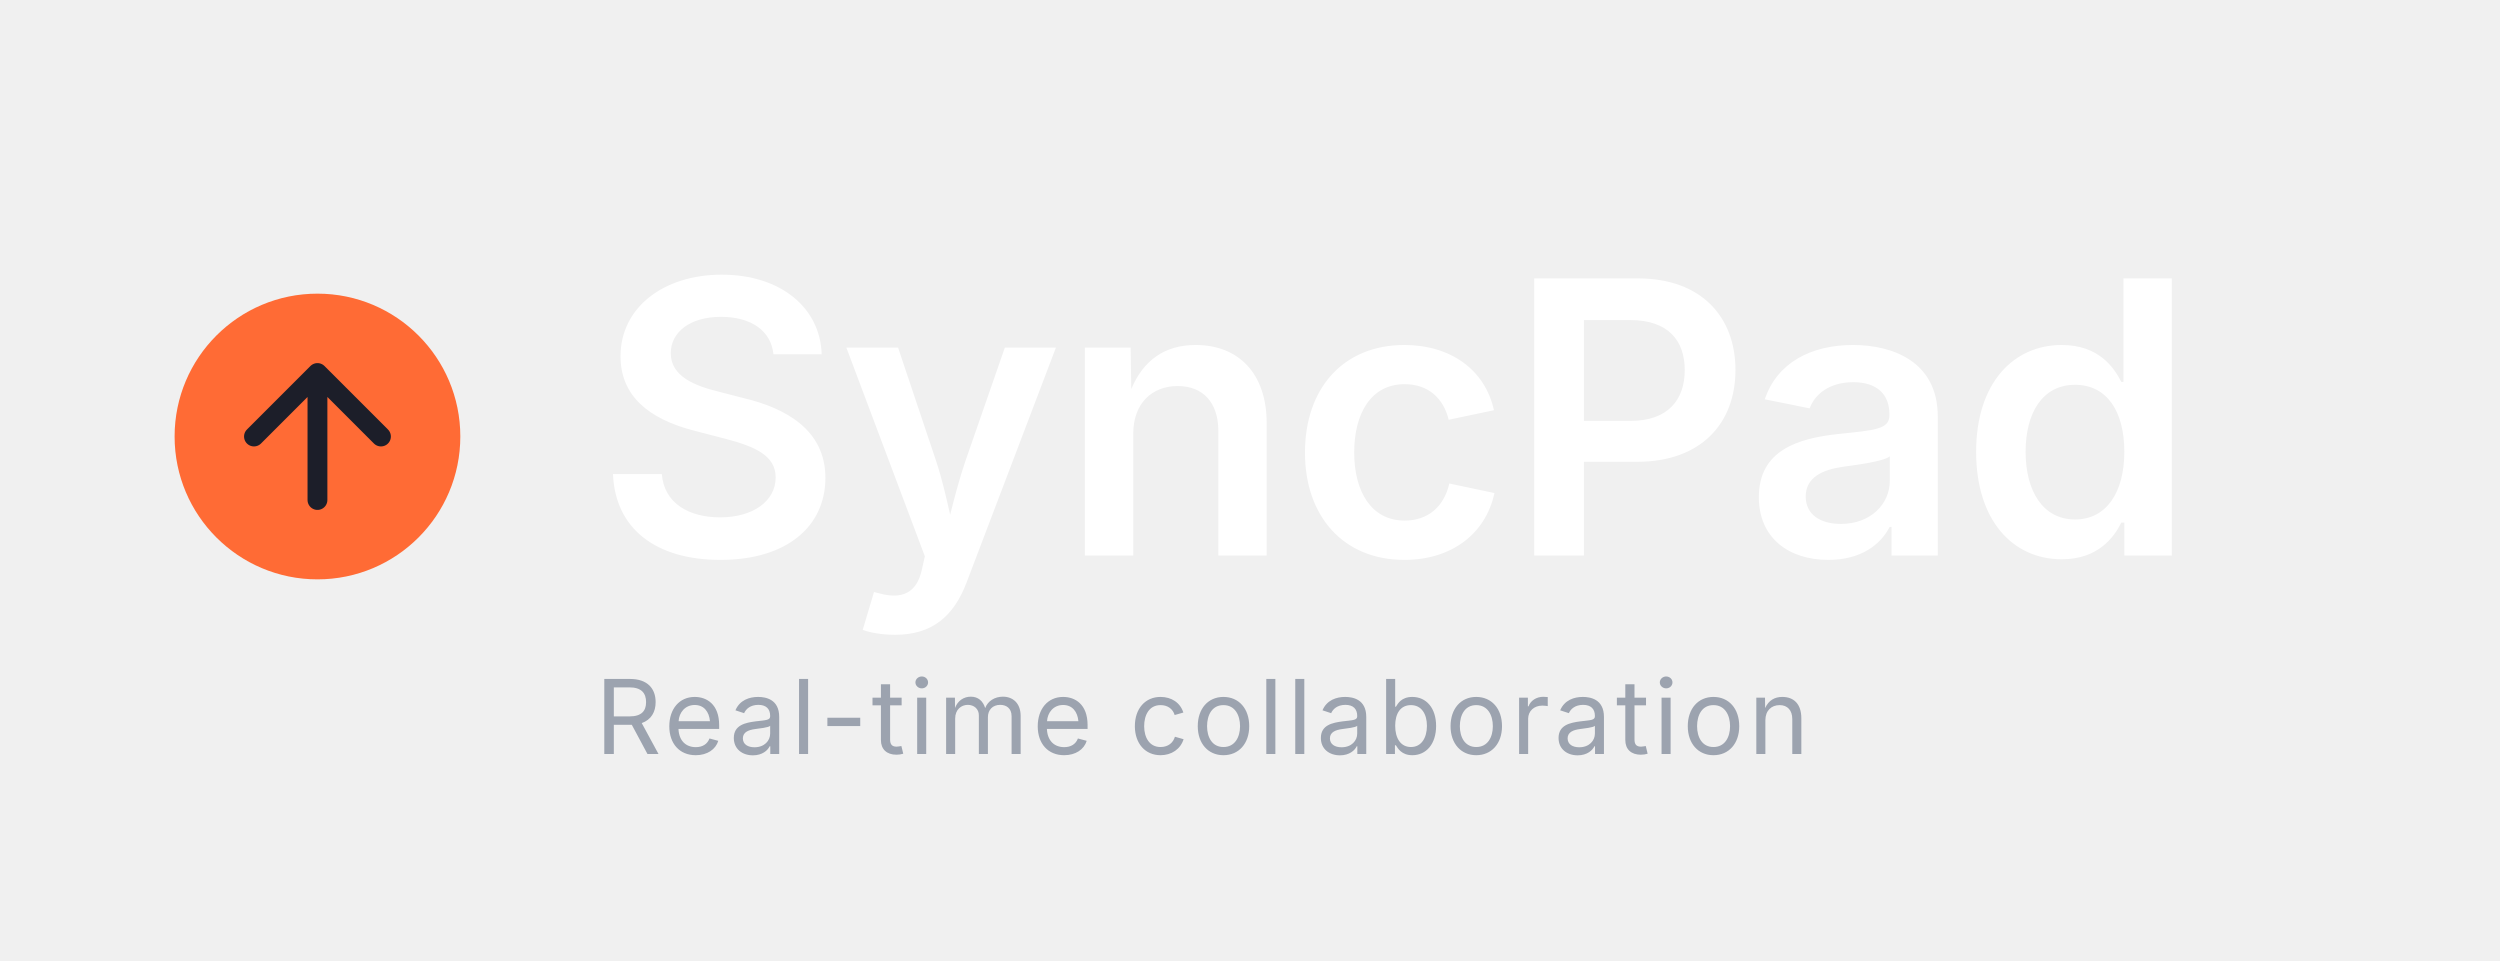
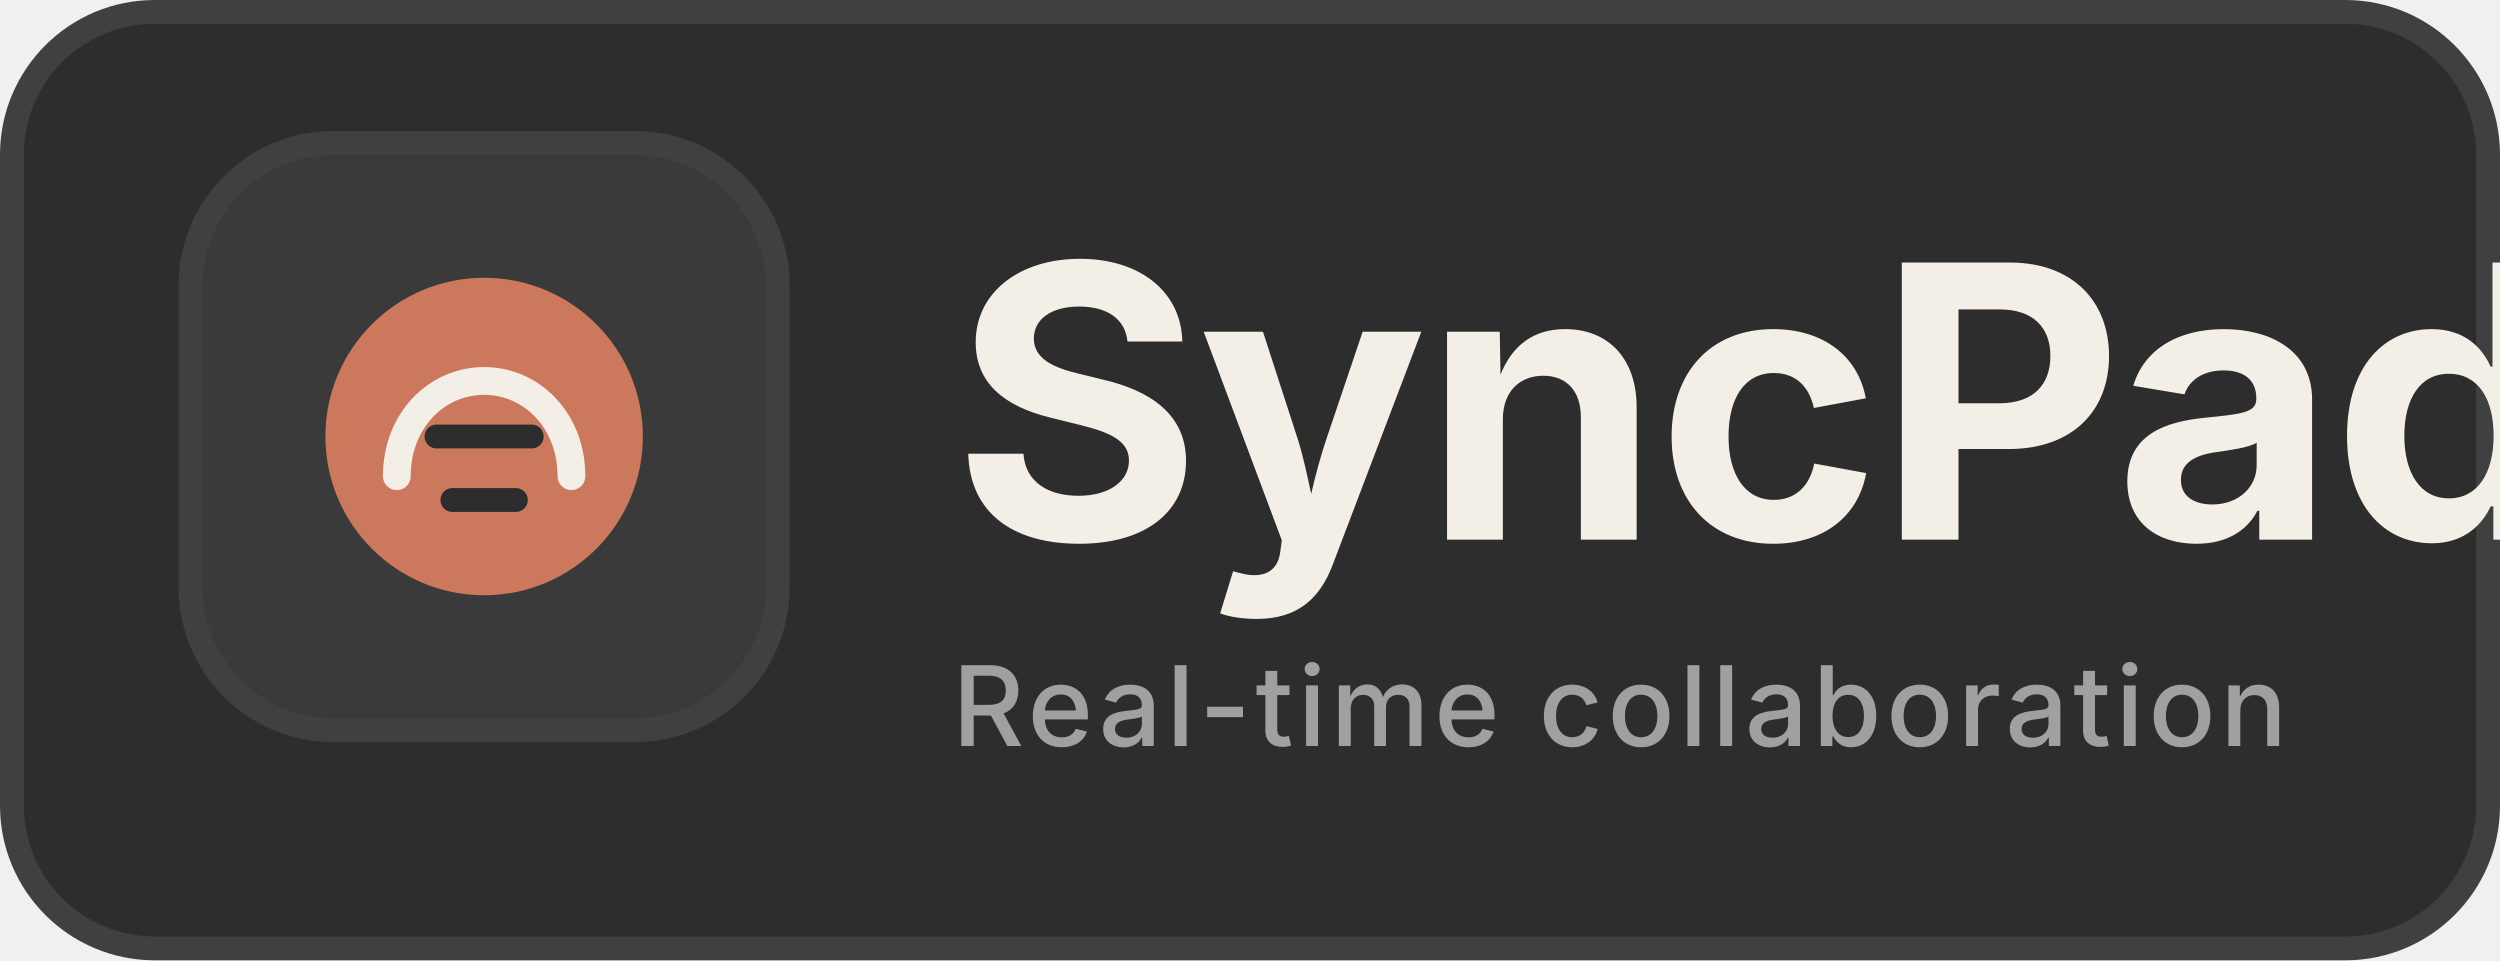
<svg xmlns="http://www.w3.org/2000/svg" width="315" height="121" viewBox="0 0 315 121" fill="none">
-   <circle cx="40" cy="55" r="18" fill="#FF6B35" />
-   <path d="M32 55L40 47L48 55M40 47V63" stroke="#1c1e29" stroke-width="2.5" stroke-linecap="round" stroke-linejoin="round" />
-   <text x="75" y="70" font-family="system-ui, -apple-system, 'Segoe UI', sans-serif" font-size="48" font-weight="600" fill="#ffffff" letter-spacing="-0.5">SyncPad</text>
-   <text x="75" y="95" font-family="system-ui, -apple-system, 'Segoe UI', sans-serif" font-size="13" font-weight="400" fill="#9ca3af" letter-spacing="0.5">Real-time collaboration</text>
+   <rect x="1.5" y="1.5" width="312" height="118" rx="18" fill="#2D2D2D" stroke="#404040" stroke-width="3" />
+   <g transform="translate(24 18)">
+     <rect x="0" y="0" width="74" height="74" rx="18" fill="#3A3A3A" stroke="#404040" stroke-width="3" />
+     <circle cx="37" cy="37" r="20" fill="#CC785C" />
+     <path d="M26 42c0-7 5-12 11-12s11 5 11 12" stroke="#F4EFE6" stroke-width="3.5" stroke-linecap="round" stroke-linejoin="round" />
+     <path d="M31 37h12" stroke="#2D2D2D" stroke-width="3" stroke-linecap="round" />
+     <path d="M33 45h8" stroke="#2D2D2D" stroke-width="3" stroke-linecap="round" />
+   </g>
+   <text x="120" y="68" font-family="system-ui, -apple-system, 'Segoe UI', sans-serif" font-size="48" font-weight="700" fill="#F4EFE6" letter-spacing="-0.5">SyncPad</text>
+   <text x="120" y="94" font-family="system-ui, -apple-system, 'Segoe UI', sans-serif" font-size="14" font-weight="500" fill="#A0A0A0" letter-spacing="0.6">Real-time collaboration</text>
</svg>
